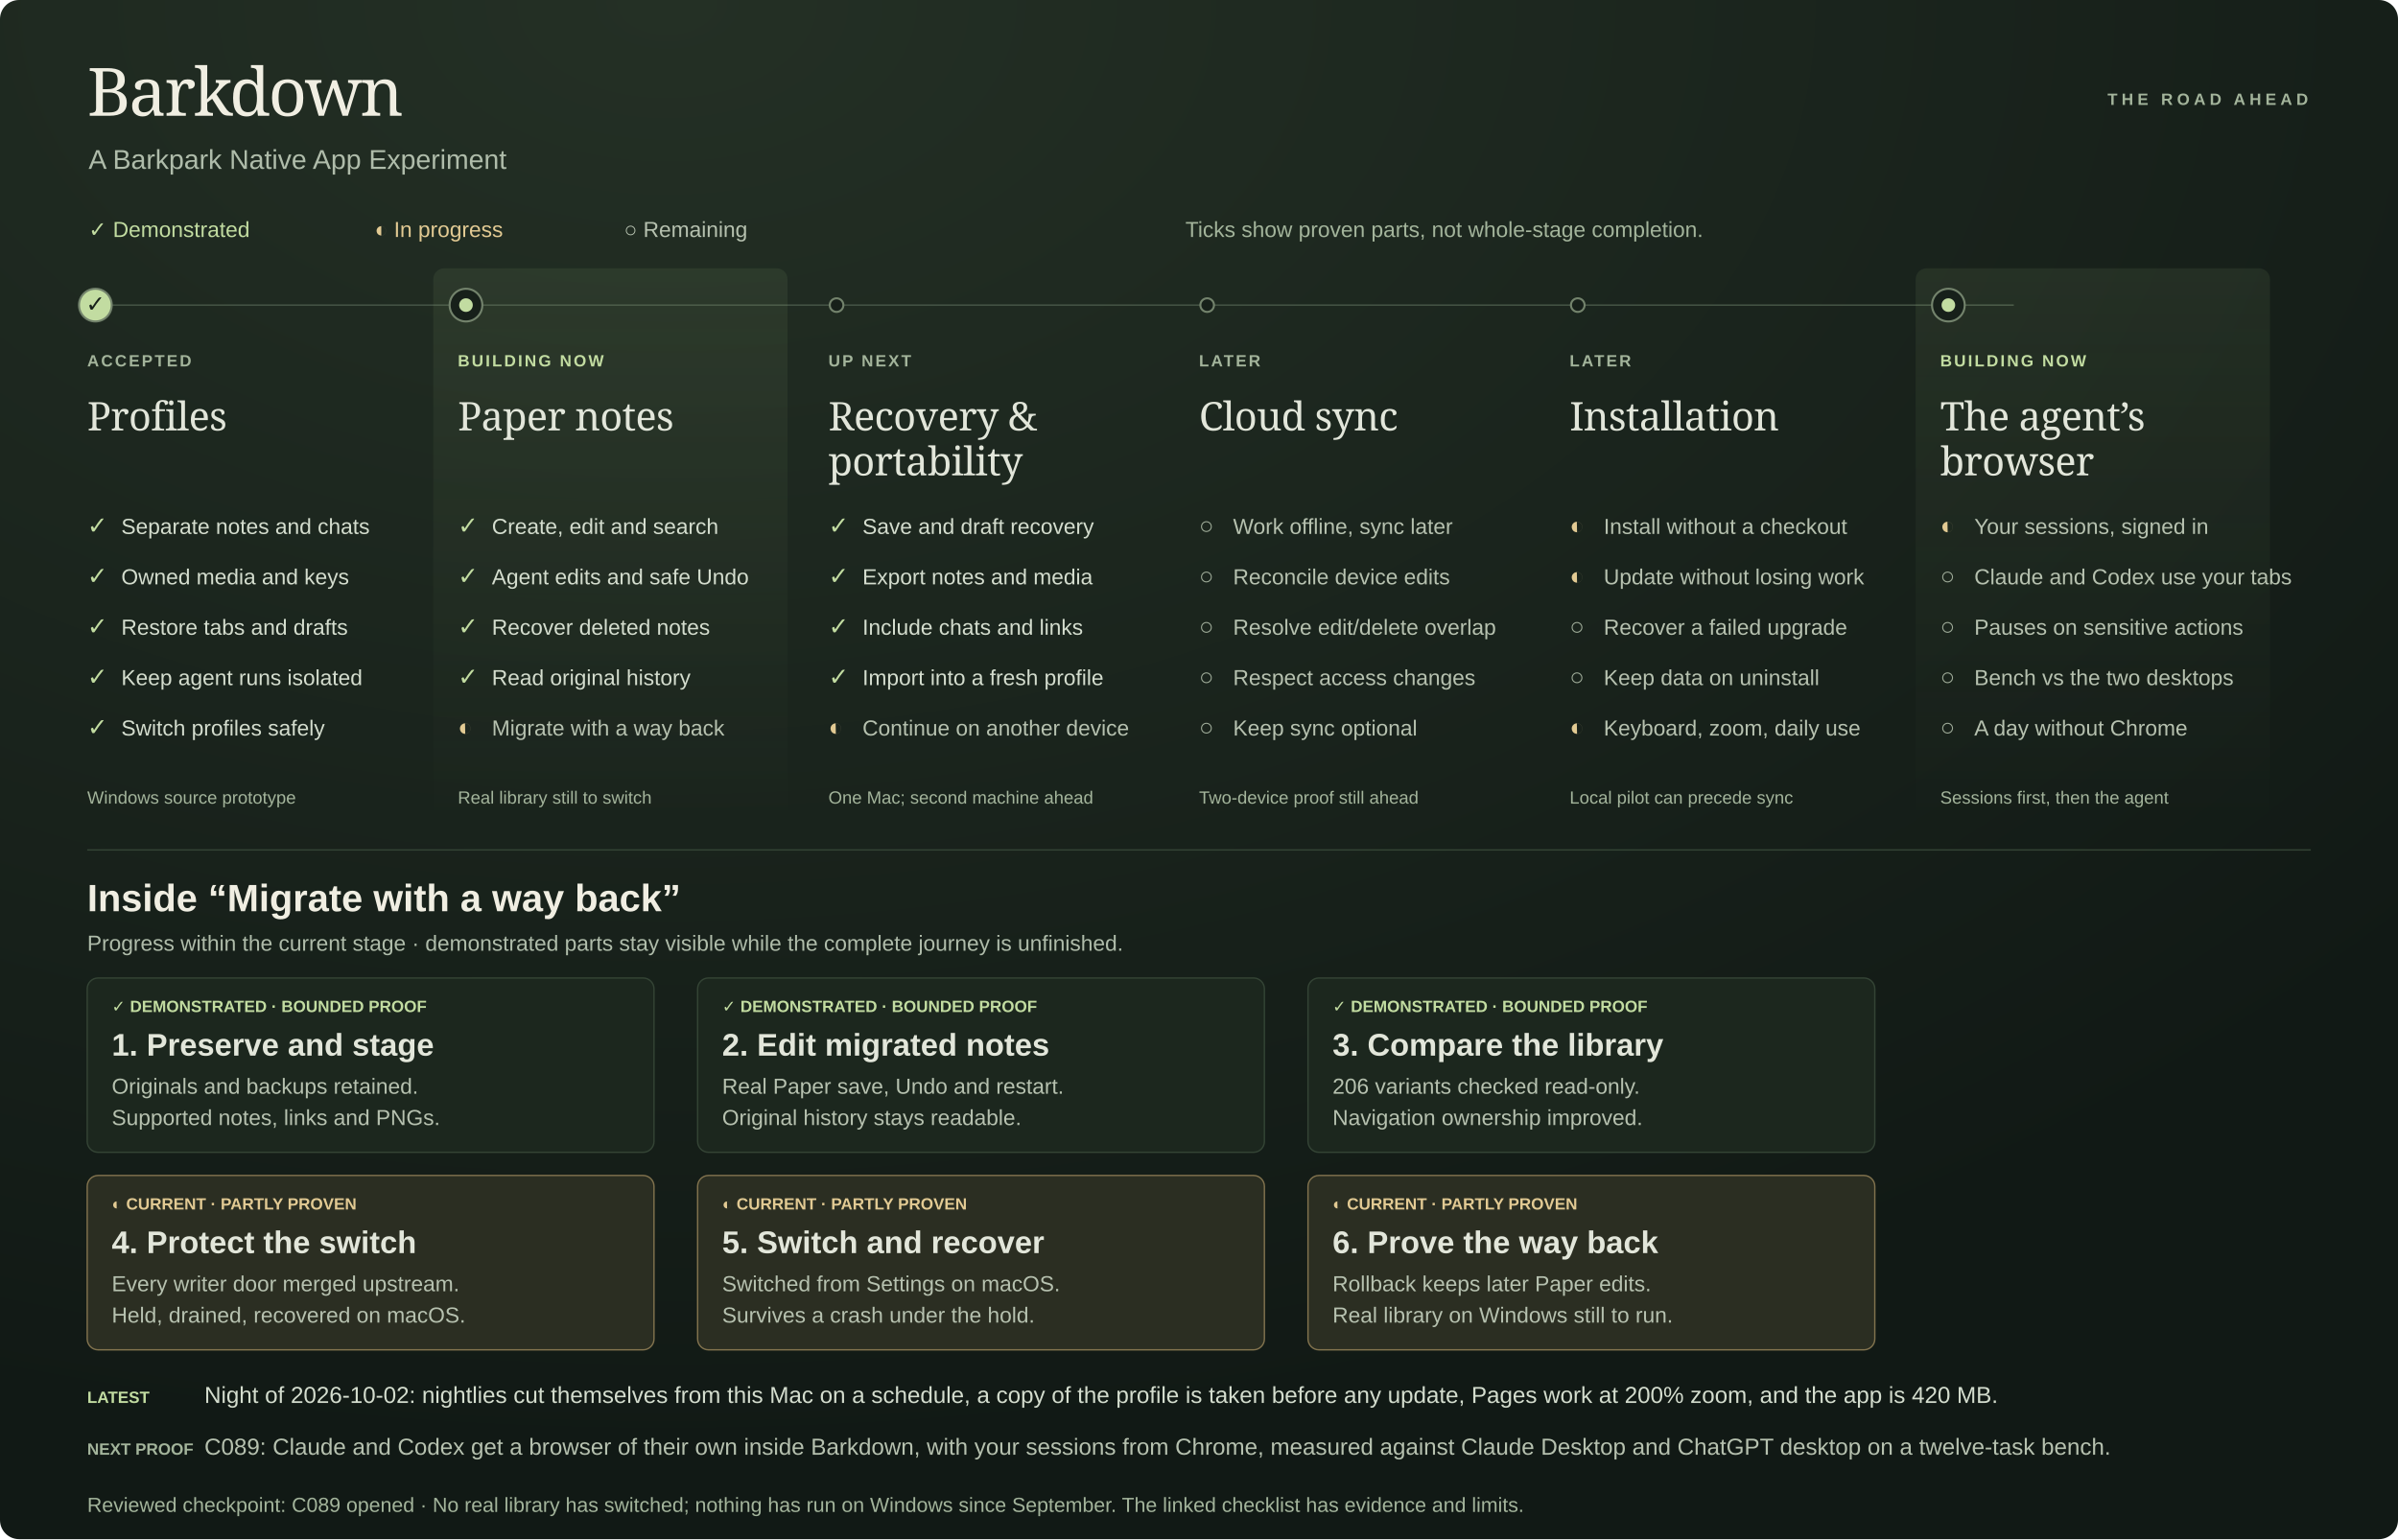
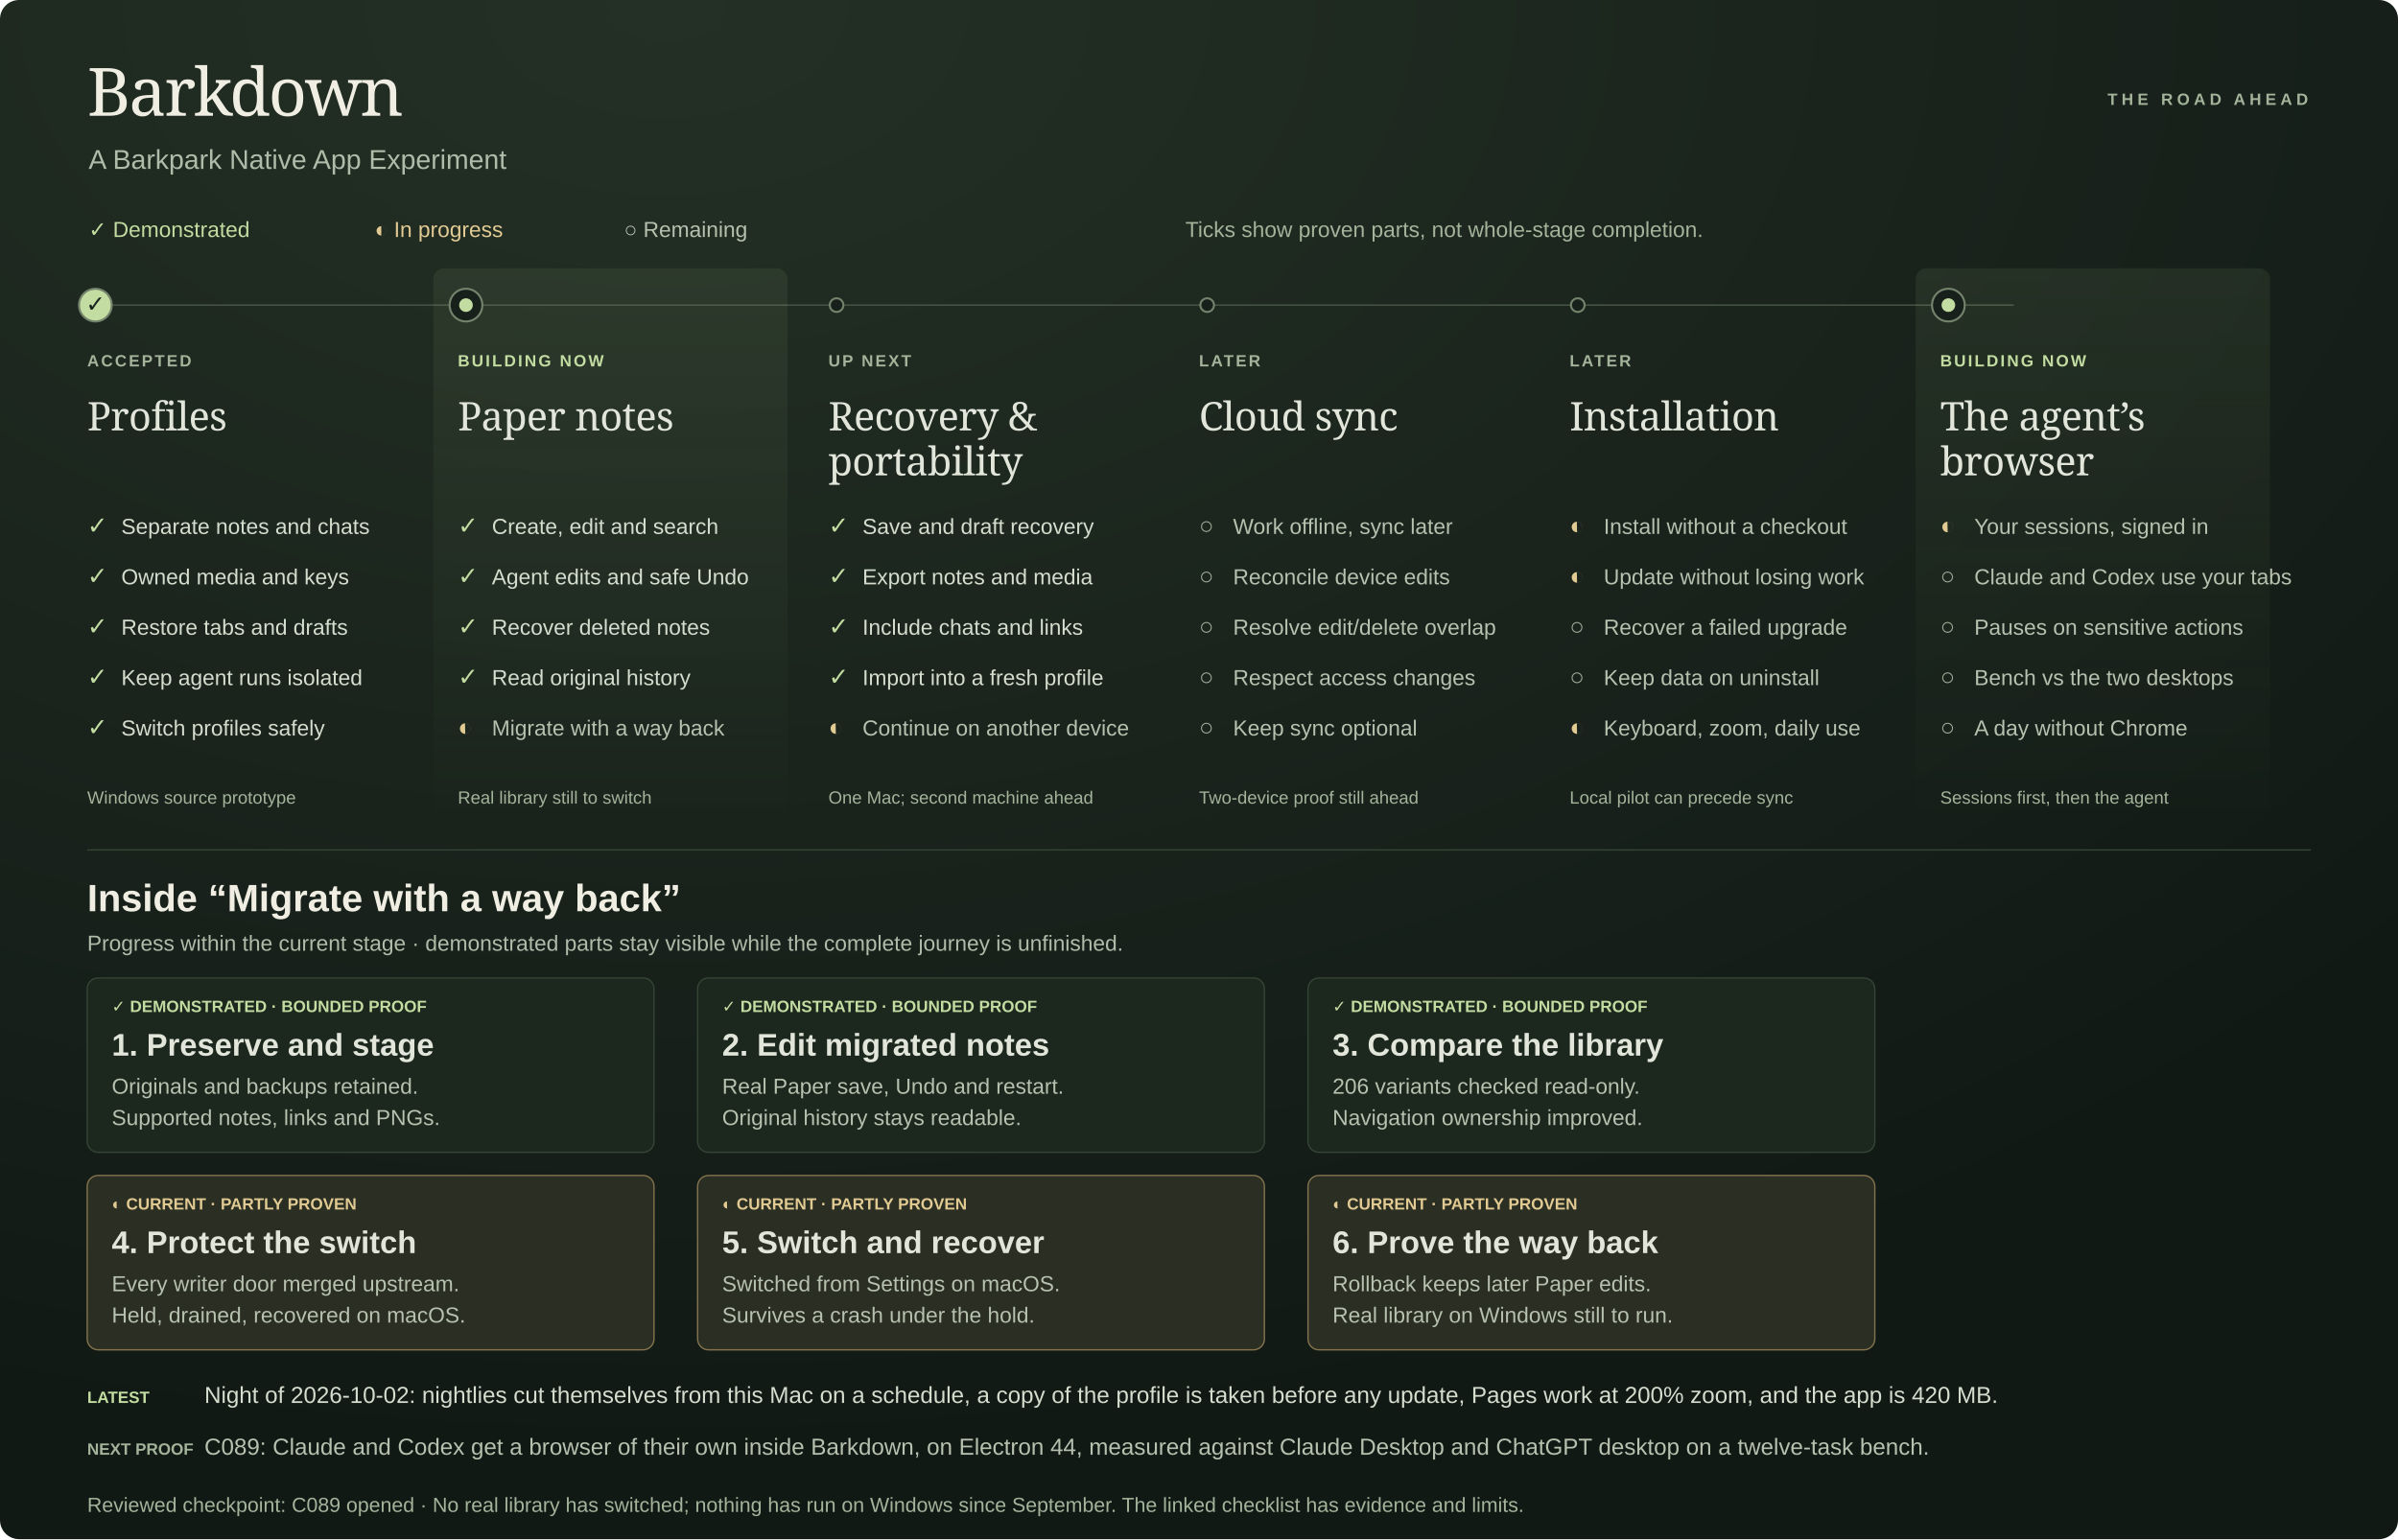
<svg xmlns="http://www.w3.org/2000/svg" width="1760" height="1130" viewBox="0 0 1760 1130" role="img" aria-labelledby="title desc">
  <defs>
    <radialGradient id="background" cx="28%" cy="0%" r="95%">
      <stop stop-color="#243025" />
      <stop offset="1" stop-color="#111915" />
    </radialGradient>
    <linearGradient id="focus" x2="0" y2="1">
      <stop stop-color="#a9c787" stop-opacity=".09" />
      <stop offset="1" stop-color="#a9c787" stop-opacity="0" />
    </linearGradient>
  </defs>
  <g font-family="Segoe UI, Arial, sans-serif">
    <rect width="1760" height="1130" rx="14" fill="url(#background)" />
    <text x="64" y="85" font-family="Georgia, serif" font-size="49" letter-spacing="-1.5" fill="#f0eee2">Barkdown</text>
    <text x="65" y="124" font-size="20" fill="#afbcaa" font-weight="400">A Barkpark Native App Experiment</text>
    <text x="1694" y="77" text-anchor="end" font-size="12" font-weight="600" letter-spacing="3" fill="#a3b49b">THE ROAD AHEAD</text>
    <text x="65" y="174" font-size="16" fill="#c2dca1" font-weight="400">✓  Demonstrated</text>
    <text x="275" y="174" font-size="16" fill="#e2ca93" font-weight="400">◐  In progress</text>
    <text x="458" y="174" font-size="16" fill="#b6c1af" font-weight="400">○  Remaining</text>
    <text x="870" y="174" font-size="16" fill="#a3b49b" font-weight="400">Ticks show proven parts, not whole-stage completion.</text>
    <path d="M70 224H1478" stroke="#475747" stroke-width="1" />
    <g data-phase="P1">
      <circle cx="70" cy="224" r="12" fill="#c2dca1" stroke="#73836c" stroke-width="1.5" />
      <text x="63" y="229" font-size="17" fill="#17201a" font-weight="600">✓</text>
      <text x="64" y="269" font-size="12" letter-spacing="1.5" font-weight="600" fill="#a3b49b">ACCEPTED</text>
      <text x="64" y="316" dy="0" font-family="Georgia, serif" font-size="29" letter-spacing="-.4" fill="#e2e6da">Profiles</text>
      <text x="64" y="392" font-size="18" fill="#c2dca1" font-weight="600">✓</text>
      <text x="89" y="392" font-size="16" fill="#d4ddce" font-weight="400">Separate notes and chats</text>
      <text x="64" y="429" font-size="18" fill="#c2dca1" font-weight="600">✓</text>
      <text x="89" y="429" font-size="16" fill="#d4ddce" font-weight="400">Owned media and keys</text>
      <text x="64" y="466" font-size="18" fill="#c2dca1" font-weight="600">✓</text>
      <text x="89" y="466" font-size="16" fill="#d4ddce" font-weight="400">Restore tabs and drafts</text>
      <text x="64" y="503" font-size="18" fill="#c2dca1" font-weight="600">✓</text>
      <text x="89" y="503" font-size="16" fill="#d4ddce" font-weight="400">Keep agent runs isolated</text>
      <text x="64" y="540" font-size="18" fill="#c2dca1" font-weight="600">✓</text>
      <text x="89" y="540" font-size="16" fill="#d4ddce" font-weight="400">Switch profiles safely</text>
      <text x="64" y="590" font-size="13" fill="#a3b49b" font-weight="400">Windows source prototype</text>
    </g>
    <g data-phase="P2">
      <rect x="318" y="197" width="260" height="410" rx="8" fill="url(#focus)" />
      <circle cx="342" cy="224" r="12" fill="#17201a" stroke="#73836c" stroke-width="1.5" />
      <circle cx="342" cy="224" r="5" fill="#c2dca1" />
      <text x="336" y="269" font-size="12" letter-spacing="1.5" font-weight="600" fill="#c2dca1">BUILDING NOW</text>
      <text x="336" y="316" dy="0" font-family="Georgia, serif" font-size="29" letter-spacing="-.4" fill="#e2e6da">Paper notes</text>
      <text x="336" y="392" font-size="18" fill="#c2dca1" font-weight="600">✓</text>
      <text x="361" y="392" font-size="16" fill="#d4ddce" font-weight="400">Create, edit and search</text>
      <text x="336" y="429" font-size="18" fill="#c2dca1" font-weight="600">✓</text>
      <text x="361" y="429" font-size="16" fill="#d4ddce" font-weight="400">Agent edits and safe Undo</text>
      <text x="336" y="466" font-size="18" fill="#c2dca1" font-weight="600">✓</text>
      <text x="361" y="466" font-size="16" fill="#d4ddce" font-weight="400">Recover deleted notes</text>
      <text x="336" y="503" font-size="18" fill="#c2dca1" font-weight="600">✓</text>
      <text x="361" y="503" font-size="16" fill="#d4ddce" font-weight="400">Read original history</text>
      <text x="336" y="540" font-size="18" fill="#e2ca93" font-weight="600">◐</text>
      <text x="361" y="540" font-size="16" fill="#b6c1af" font-weight="400">Migrate with a way back</text>
      <text x="336" y="590" font-size="13" fill="#a3b49b" font-weight="400">Real library still to switch</text>
    </g>
    <g data-phase="P3">
      <circle cx="614" cy="224" r="5" fill="#17201a" stroke="#73836c" stroke-width="1.5" />
      <text x="608" y="269" font-size="12" letter-spacing="1.5" font-weight="600" fill="#a3b49b">UP NEXT</text>
      <text x="608" y="316" dy="0" font-family="Georgia, serif" font-size="29" letter-spacing="-.4" fill="#e2e6da">Recovery &amp;</text>
      <text x="608" y="316" dy="33" font-family="Georgia, serif" font-size="29" letter-spacing="-.4" fill="#e2e6da">portability</text>
      <text x="608" y="392" font-size="18" fill="#c2dca1" font-weight="600">✓</text>
      <text x="633" y="392" font-size="16" fill="#d4ddce" font-weight="400">Save and draft recovery</text>
      <text x="608" y="429" font-size="18" fill="#c2dca1" font-weight="600">✓</text>
      <text x="633" y="429" font-size="16" fill="#d4ddce" font-weight="400">Export notes and media</text>
      <text x="608" y="466" font-size="18" fill="#c2dca1" font-weight="600">✓</text>
      <text x="633" y="466" font-size="16" fill="#d4ddce" font-weight="400">Include chats and links</text>
      <text x="608" y="503" font-size="18" fill="#c2dca1" font-weight="600">✓</text>
      <text x="633" y="503" font-size="16" fill="#d4ddce" font-weight="400">Import into a fresh profile</text>
      <text x="608" y="540" font-size="18" fill="#e2ca93" font-weight="600">◐</text>
      <text x="633" y="540" font-size="16" fill="#b6c1af" font-weight="400">Continue on another device</text>
      <text x="608" y="590" font-size="13" fill="#a3b49b" font-weight="400">One Mac; second machine ahead</text>
    </g>
    <g data-phase="P4">
      <circle cx="886" cy="224" r="5" fill="#17201a" stroke="#73836c" stroke-width="1.5" />
      <text x="880" y="269" font-size="12" letter-spacing="1.5" font-weight="600" fill="#a3b49b">LATER</text>
      <text x="880" y="316" dy="0" font-family="Georgia, serif" font-size="29" letter-spacing="-.4" fill="#e2e6da">Cloud sync</text>
      <text x="880" y="392" font-size="18" fill="#9fac99" font-weight="600">○</text>
      <text x="905" y="392" font-size="16" fill="#b6c1af" font-weight="400">Work offline, sync later</text>
      <text x="880" y="429" font-size="18" fill="#9fac99" font-weight="600">○</text>
      <text x="905" y="429" font-size="16" fill="#b6c1af" font-weight="400">Reconcile device edits</text>
      <text x="880" y="466" font-size="18" fill="#9fac99" font-weight="600">○</text>
      <text x="905" y="466" font-size="16" fill="#b6c1af" font-weight="400">Resolve edit/delete overlap</text>
      <text x="880" y="503" font-size="18" fill="#9fac99" font-weight="600">○</text>
      <text x="905" y="503" font-size="16" fill="#b6c1af" font-weight="400">Respect access changes</text>
      <text x="880" y="540" font-size="18" fill="#9fac99" font-weight="600">○</text>
      <text x="905" y="540" font-size="16" fill="#b6c1af" font-weight="400">Keep sync optional</text>
      <text x="880" y="590" font-size="13" fill="#a3b49b" font-weight="400">Two-device proof still ahead</text>
    </g>
    <g data-phase="P5">
      <circle cx="1158" cy="224" r="5" fill="#17201a" stroke="#73836c" stroke-width="1.5" />
      <text x="1152" y="269" font-size="12" letter-spacing="1.5" font-weight="600" fill="#a3b49b">LATER</text>
      <text x="1152" y="316" dy="0" font-family="Georgia, serif" font-size="29" letter-spacing="-.4" fill="#e2e6da">Installation</text>
      <text x="1152" y="392" font-size="18" fill="#e2ca93" font-weight="600">◐</text>
      <text x="1177" y="392" font-size="16" fill="#b6c1af" font-weight="400">Install without a checkout</text>
      <text x="1152" y="429" font-size="18" fill="#e2ca93" font-weight="600">◐</text>
      <text x="1177" y="429" font-size="16" fill="#b6c1af" font-weight="400">Update without losing work</text>
      <text x="1152" y="466" font-size="18" fill="#9fac99" font-weight="600">○</text>
      <text x="1177" y="466" font-size="16" fill="#b6c1af" font-weight="400">Recover a failed upgrade</text>
      <text x="1152" y="503" font-size="18" fill="#9fac99" font-weight="600">○</text>
      <text x="1177" y="503" font-size="16" fill="#b6c1af" font-weight="400">Keep data on uninstall</text>
      <text x="1152" y="540" font-size="18" fill="#e2ca93" font-weight="600">◐</text>
      <text x="1177" y="540" font-size="16" fill="#b6c1af" font-weight="400">Keyboard, zoom, daily use</text>
      <text x="1152" y="590" font-size="13" fill="#a3b49b" font-weight="400">Local pilot can precede sync</text>
    </g>
    <g data-phase="P6">
      <rect x="1406" y="197" width="260" height="410" rx="8" fill="url(#focus)" />
      <circle cx="1430" cy="224" r="12" fill="#17201a" stroke="#73836c" stroke-width="1.5" />
      <circle cx="1430" cy="224" r="5" fill="#c2dca1" />
      <text x="1424" y="269" font-size="12" letter-spacing="1.5" font-weight="600" fill="#c2dca1">BUILDING NOW</text>
      <text x="1424" y="316" dy="0" font-family="Georgia, serif" font-size="29" letter-spacing="-.4" fill="#e2e6da">The agent’s</text>
      <text x="1424" y="316" dy="33" font-family="Georgia, serif" font-size="29" letter-spacing="-.4" fill="#e2e6da">browser</text>
      <text x="1424" y="392" font-size="18" fill="#e2ca93" font-weight="600">◐</text>
      <text x="1449" y="392" font-size="16" fill="#b6c1af" font-weight="400">Your sessions, signed in</text>
      <text x="1424" y="429" font-size="18" fill="#9fac99" font-weight="600">○</text>
      <text x="1449" y="429" font-size="16" fill="#b6c1af" font-weight="400">Claude and Codex use your tabs</text>
      <text x="1424" y="466" font-size="18" fill="#9fac99" font-weight="600">○</text>
      <text x="1449" y="466" font-size="16" fill="#b6c1af" font-weight="400">Pauses on sensitive actions</text>
      <text x="1424" y="503" font-size="18" fill="#9fac99" font-weight="600">○</text>
      <text x="1449" y="503" font-size="16" fill="#b6c1af" font-weight="400">Bench vs the two desktops</text>
      <text x="1424" y="540" font-size="18" fill="#9fac99" font-weight="600">○</text>
      <text x="1449" y="540" font-size="16" fill="#b6c1af" font-weight="400">A day without Chrome</text>
      <text x="1424" y="590" font-size="13" fill="#a3b49b" font-weight="400">Sessions first, then the agent</text>
    </g>
    <path d="M64 624H1696" stroke="#344435" />
    <text x="64" y="669" font-size="28" fill="#f0eee2" font-weight="600">Inside “Migrate with a way back”</text>
    <text x="64" y="698" font-size="16" fill="#afbcaa" font-weight="400">Progress within the current stage · demonstrated parts stay visible while the complete journey is unfinished.</text>
    <g data-migration-step="1">
      <rect x="64" y="718" width="416" height="128" rx="8" fill="#1c271e" stroke="#344435" />
      <text x="82" y="743" font-size="12" fill="#c2dca1" font-weight="600">✓  DEMONSTRATED · BOUNDED PROOF</text>
      <text x="82" y="775" font-size="23" fill="#e2e6da" font-weight="600">1. Preserve and stage</text>
      <text x="82" y="803" font-size="16" fill="#b6c1af" font-weight="400">Originals and backups retained.</text>
      <text x="82" y="826" font-size="16" fill="#b6c1af" font-weight="400">Supported notes, links and PNGs.</text>
    </g>
    <g data-migration-step="2">
      <rect x="512" y="718" width="416" height="128" rx="8" fill="#1c271e" stroke="#344435" />
      <text x="530" y="743" font-size="12" fill="#c2dca1" font-weight="600">✓  DEMONSTRATED · BOUNDED PROOF</text>
      <text x="530" y="775" font-size="23" fill="#e2e6da" font-weight="600">2. Edit migrated notes</text>
      <text x="530" y="803" font-size="16" fill="#b6c1af" font-weight="400">Real Paper save, Undo and restart.</text>
      <text x="530" y="826" font-size="16" fill="#b6c1af" font-weight="400">Original history stays readable.</text>
    </g>
    <g data-migration-step="3">
      <rect x="960" y="718" width="416" height="128" rx="8" fill="#1c271e" stroke="#344435" />
      <text x="978" y="743" font-size="12" fill="#c2dca1" font-weight="600">✓  DEMONSTRATED · BOUNDED PROOF</text>
      <text x="978" y="775" font-size="23" fill="#e2e6da" font-weight="600">3. Compare the library</text>
      <text x="978" y="803" font-size="16" fill="#b6c1af" font-weight="400">206 variants checked read-only.</text>
      <text x="978" y="826" font-size="16" fill="#b6c1af" font-weight="400">Navigation ownership improved.</text>
    </g>
    <g data-migration-step="4">
      <rect x="64" y="863" width="416" height="128" rx="8" fill="#2b2e22" stroke="#82734e" />
      <text x="82" y="888" font-size="12" fill="#e2ca93" font-weight="600">◐  CURRENT · PARTLY PROVEN</text>
      <text x="82" y="920" font-size="23" fill="#e2e6da" font-weight="600">4. Protect the switch</text>
      <text x="82" y="948" font-size="16" fill="#b6c1af" font-weight="400">Every writer door merged upstream.</text>
      <text x="82" y="971" font-size="16" fill="#b6c1af" font-weight="400">Held, drained, recovered on macOS.</text>
    </g>
    <g data-migration-step="5">
      <rect x="512" y="863" width="416" height="128" rx="8" fill="#2b2e22" stroke="#82734e" />
      <text x="530" y="888" font-size="12" fill="#e2ca93" font-weight="600">◐  CURRENT · PARTLY PROVEN</text>
      <text x="530" y="920" font-size="23" fill="#e2e6da" font-weight="600">5. Switch and recover</text>
      <text x="530" y="948" font-size="16" fill="#b6c1af" font-weight="400">Switched from Settings on macOS.</text>
      <text x="530" y="971" font-size="16" fill="#b6c1af" font-weight="400">Survives a crash under the hold.</text>
    </g>
    <g data-migration-step="6">
      <rect x="960" y="863" width="416" height="128" rx="8" fill="#2b2e22" stroke="#82734e" />
      <text x="978" y="888" font-size="12" fill="#e2ca93" font-weight="600">◐  CURRENT · PARTLY PROVEN</text>
      <text x="978" y="920" font-size="23" fill="#e2e6da" font-weight="600">6. Prove the way back</text>
      <text x="978" y="948" font-size="16" fill="#b6c1af" font-weight="400">Rollback keeps later Paper edits.</text>
      <text x="978" y="971" font-size="16" fill="#b6c1af" font-weight="400">Real library on Windows still to run.</text>
    </g>
    <text x="64" y="1030" font-size="12" fill="#c2dca1" font-weight="600">LATEST</text>
    <text x="150" y="1030" font-size="17" fill="#d4ddce" font-weight="400">Night of 2026-10-02: nightlies cut themselves from this Mac on a schedule, a copy of the profile is taken before any update, Pages work at 200% zoom, and the app is 420 MB.</text>
    <text x="64" y="1068" font-size="12" fill="#a3b49b" font-weight="600">NEXT PROOF</text>
-     <text x="150" y="1068" font-size="17" fill="#b6c1af" font-weight="400">C089: Claude and Codex get a browser of their own inside Barkdown, with your sessions from Chrome, measured against Claude Desktop and ChatGPT desktop on a twelve-task bench.</text>
+     <text x="150" y="1068" font-size="17" fill="#b6c1af" font-weight="400">C089: Claude and Codex get a browser of their own inside Barkdown, on Electron 44, measured against Claude Desktop and ChatGPT desktop on a twelve-task bench.</text>
    <text x="64" y="1110" font-size="15" fill="#a3b49b" font-weight="400">Reviewed checkpoint: C089 opened · No real library has switched; nothing has run on Windows since September. The linked checklist has evidence and limits.</text>
  </g>
</svg>
